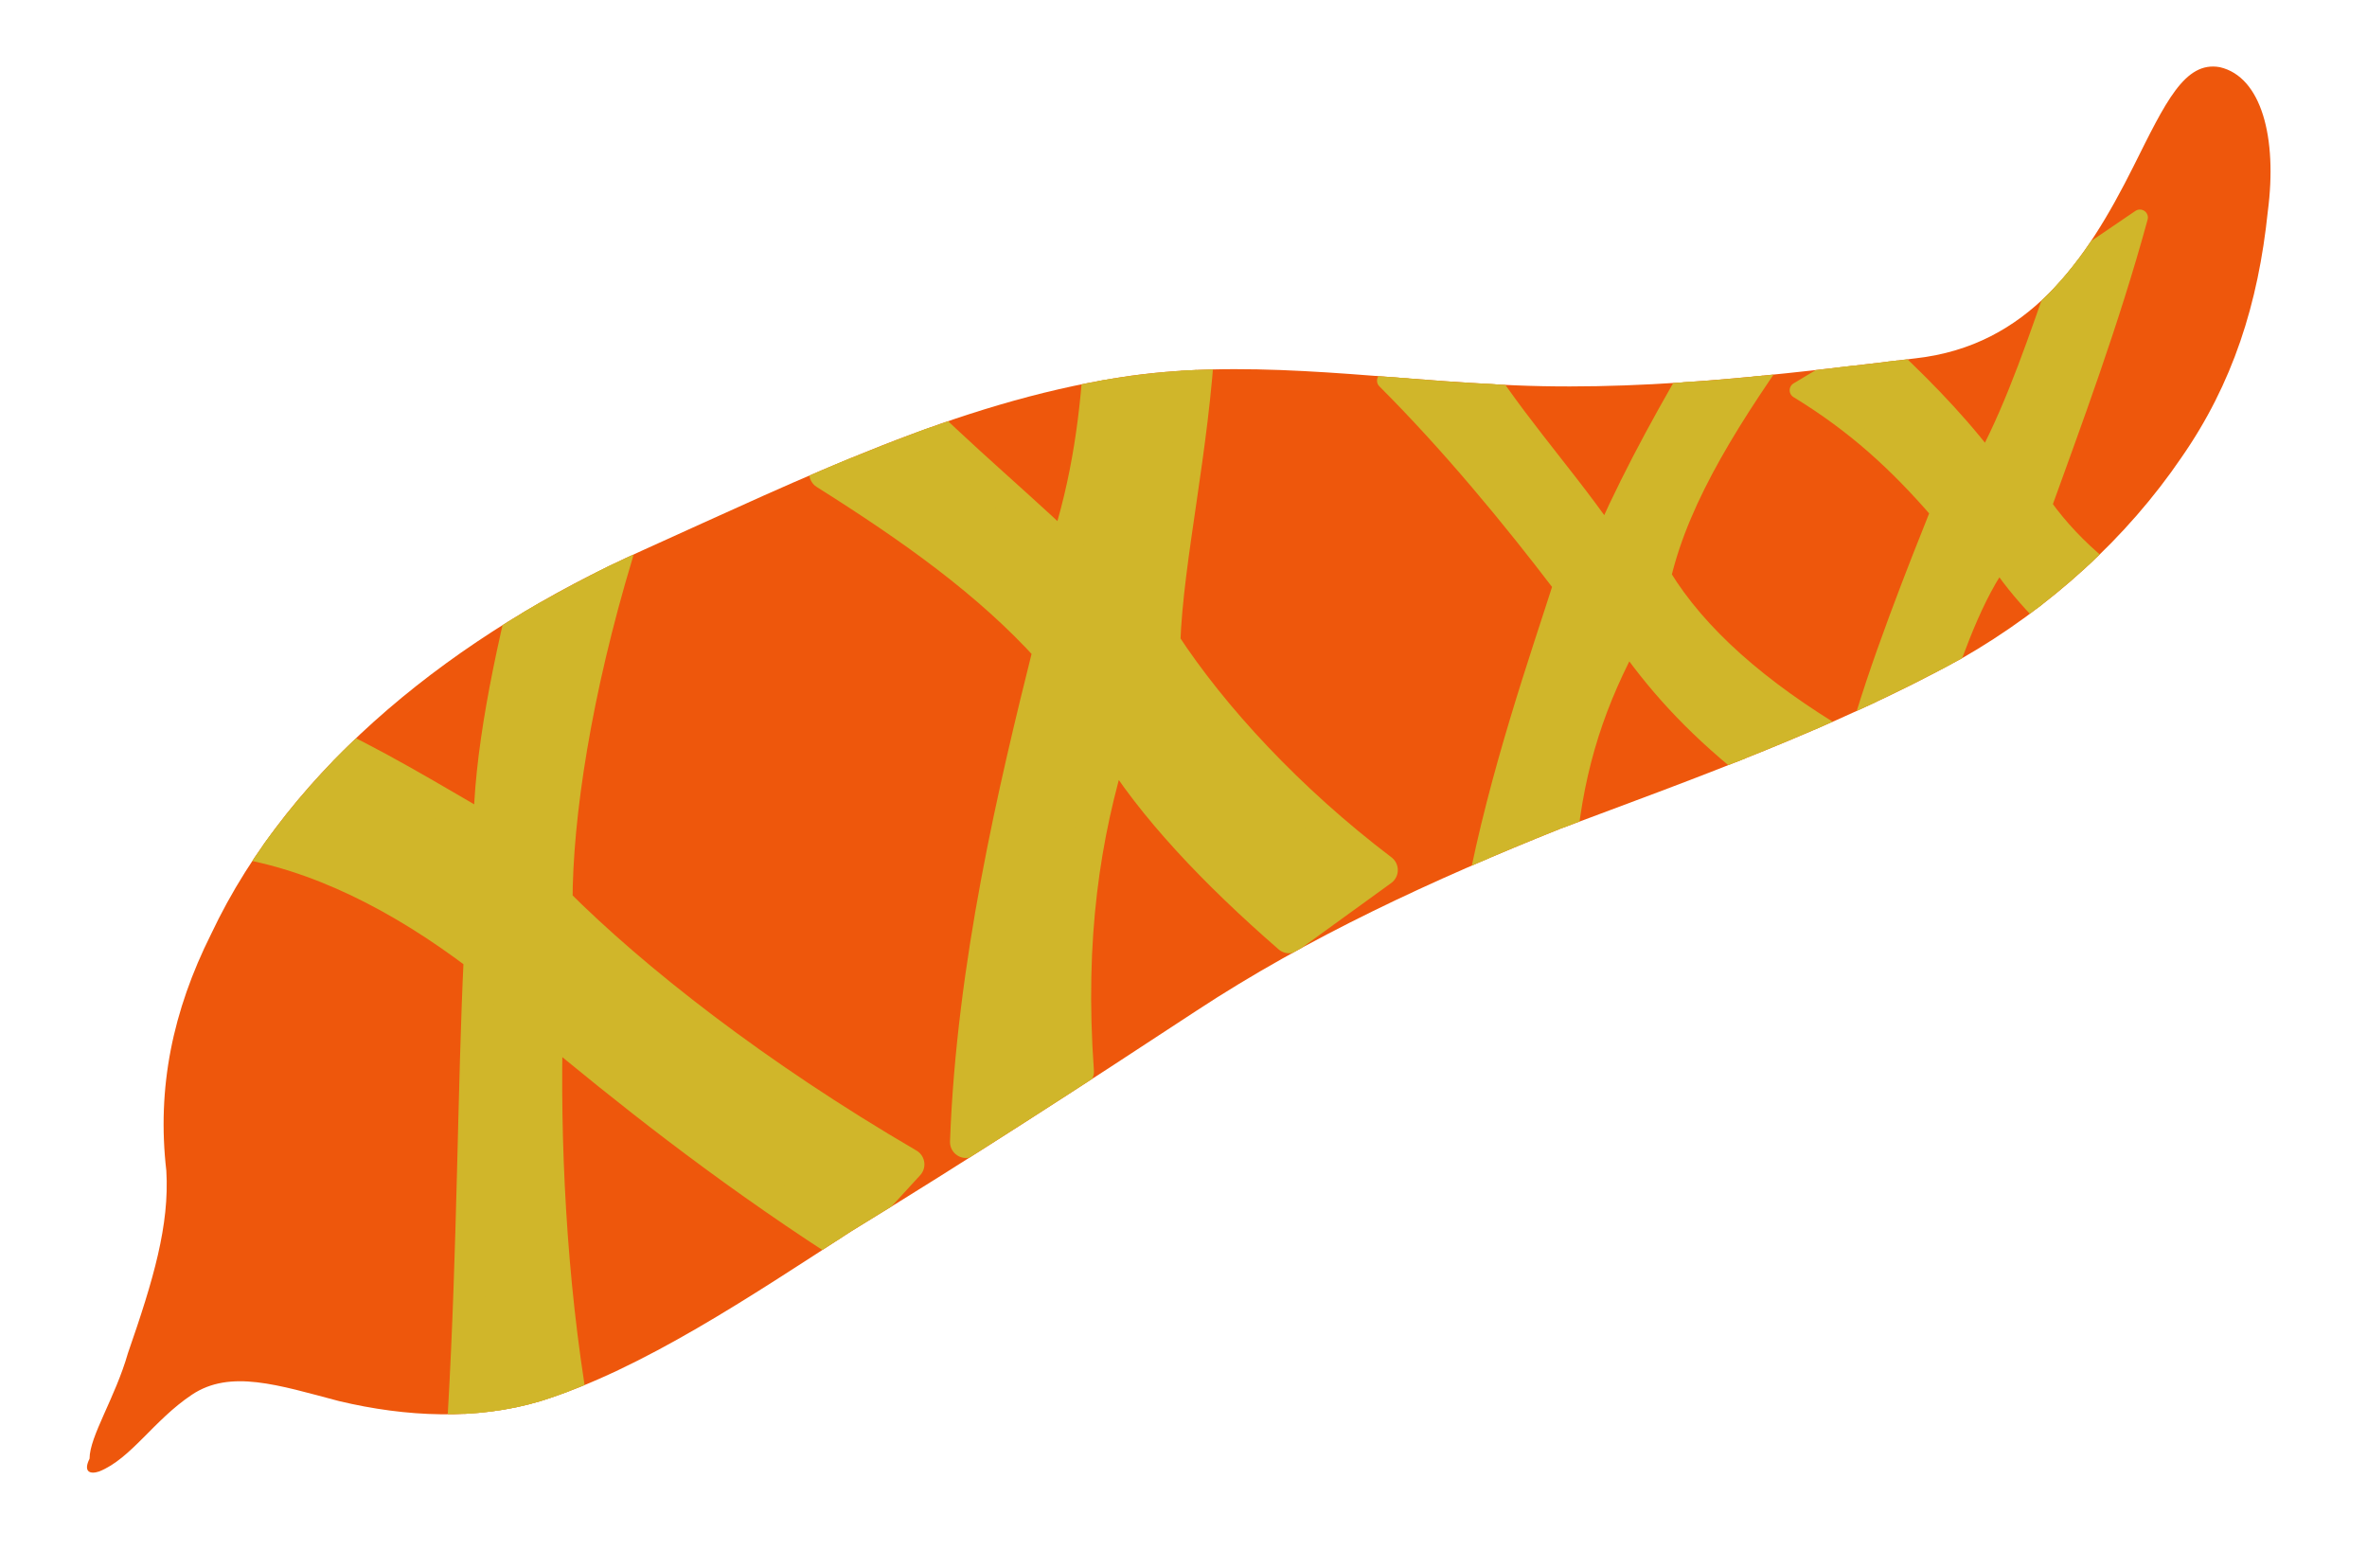
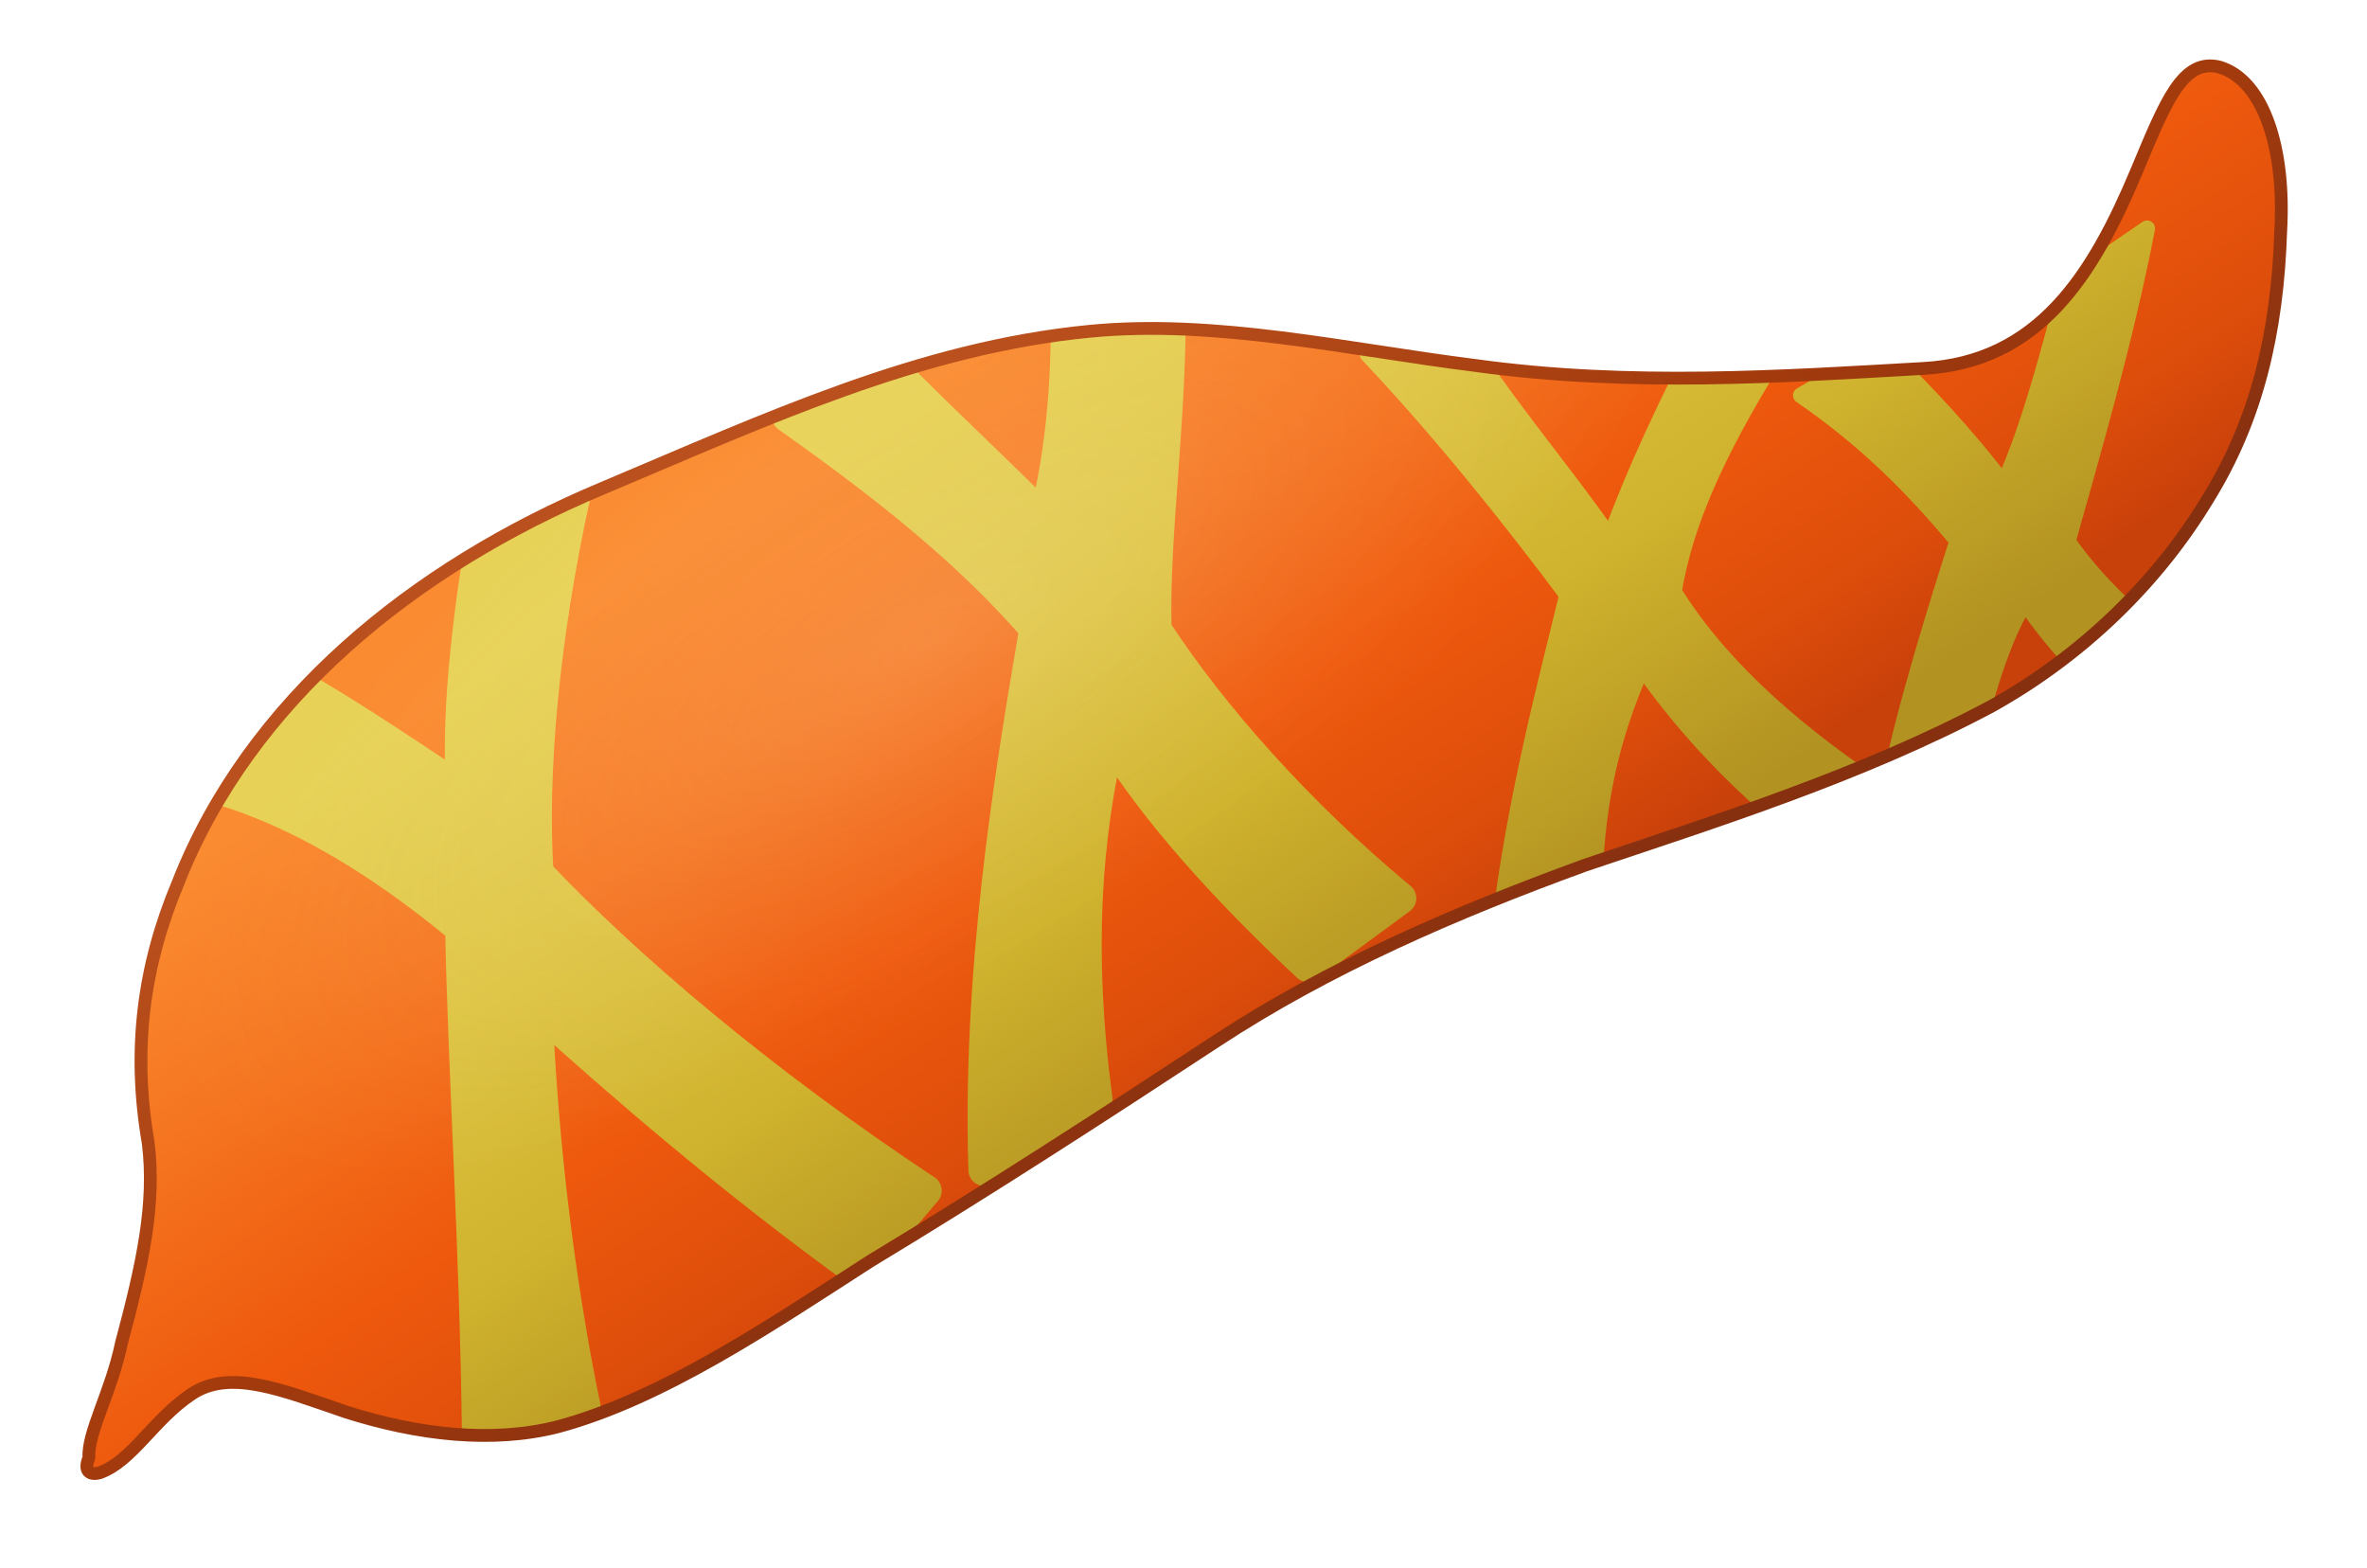
<svg xmlns="http://www.w3.org/2000/svg" width="1110" height="735" viewBox="60 10 740 490" role="img" aria-labelledby="title">
  <defs>
-     <path id="outline" d="M 88,466       C 88,459 96,447 100,433       C 108,410 113,393 112,376       C 109,350 114,326 126,302       C 151,249 203,208 261,182       C 312,159 359,136 410,128       C 448,122 487,128 525,130       C 571,133 617,127 659,122       C 694,118 712,92 727,62       C 737,42 743,29 754,31       C 767,34 772,53 769,76       C 766,105 758,130 742,153       C 725,178 701,200 673,216       C 633,238 588,254 548,269       C 508,285 469,303 434,326       C 399,349 362,373 326,395       C 295,415 261,438 229,448       C 209,454 187,453 166,448       C 147,443 132,438 120,446       C 108,454 101,466 91,470       C 88,471 86,470 88,466 Z" />
+     <linearGradient id="orange-shade" gradientUnits="userSpaceOnUse" x1="325" y1="145" x2="462" y2="353">
+       <stop offset="0" stop-color="#FA8B31" />
+       <stop offset="0.28" stop-color="#F5741F" />
+       <stop offset="0.58" stop-color="#EE590D" />
+       <stop offset="0.84" stop-color="#DD4D0B" />
+       <stop offset="1" stop-color="#C8400A" />
+     </linearGradient>
+     <linearGradient id="yellow-shade" gradientUnits="userSpaceOnUse" x1="325" y1="145" x2="462" y2="353">
+       <stop offset="0" stop-color="#E7D257" />
+       <stop offset="0.35" stop-color="#DDC341" />
+       <stop offset="0.65" stop-color="#CFB22D" />
+       <stop offset="1" stop-color="#B29221" />
+     </linearGradient>
+     <linearGradient id="edge-shade" gradientUnits="userSpaceOnUse" x1="325" y1="145" x2="462" y2="353">
+       <stop offset="0" stop-color="#B9501D" />
+       <stop offset="0.55" stop-color="#A43B0D" />
+       <stop offset="1" stop-color="#873010" />
+     </linearGradient>
+     <radialGradient id="soft-light" gradientUnits="userSpaceOnUse" cx="350" cy="210" r="270" gradientTransform="translate(350 210) rotate(-32) scale(1 0.38) translate(-350 -210)">
+       <stop offset="0" stop-color="#FFF1CD" stop-opacity="0.18" />
+       <stop offset="0.45" stop-color="#FFF1CD" stop-opacity="0.09" />
+       <stop offset="1" stop-color="#FFF1CD" stop-opacity="0" />
+     </radialGradient>
+     <path id="outline" d="M 87.805,465.703       C 87.291,457.921 94.796,445.167 97.961,429.897       C 104.658,404.914 108.651,386.382 106.354,367.408       C 101.3,338.283 104.779,311.968 115.596,286.167       C 137.91,229.081 189.409,187.318 248.298,162.671       C 300.07,140.846 347.649,118.727 400.523,113.579       C 439.916,109.699 481.239,119.233 521.219,124.247       C 569.659,130.96 617.438,127.667 661.098,125.193       C 697.493,123.316 714.453,95.732 727.974,63.481       C 736.987,41.981 742.322,27.969 754,31       C 767.848,35.29 774.484,56.78 773.028,82.13       C 772.013,114.15 765.463,141.356 750.38,165.752       C 734.395,192.297 710.852,214.993 682.676,230.725       C 642.362,252.246 596.365,266.729 555.536,280.468       C 514.781,295.319 475.221,312.466 440.221,335.466       C 405.221,358.466 368.198,382.431 332.076,404.246       C 301.049,424.205 267.097,447.278 234.287,456.046       C 213.763,461.247 190.628,458.52 168.247,451.419       C 147.963,444.465 131.872,437.805 119.88,445.818       C 107.889,453.831 101.432,466.658 91.243,470.37       C 88.172,471.262 86.002,470.003 87.805,465.703 Z" />
    <clipPath id="outline-clip">
      <use href="#outline" />
    </clipPath>
  </defs>
-   <use id="body" href="#outline" fill="#EE570C" />
-   <g id="pattern" clip-path="url(#outline-clip)" fill="#D0B62A" stroke="#D0B62A" stroke-width="5" stroke-linejoin="round">
-     <path id="x-1" stroke-width="10" d="M 227,186       C 219,217 213,247 213,270       C 194,259 176,248 158,240       L 133,273       C 159,277 185,290 210,309       C 208,350 208,400 205,452       L 239,451       C 232,410 230,366 231,330       C 255,350 285,374 322,398       L 344,374       C 296,346 258,316 234,292       C 234,265 240,226 253,183 Z" />
-     <path id="x-2" stroke-width="10" d="M 334,126       C 352,146 373,163 393,182       C 400,161 403,139 404,117       L 435,114       C 433,151 425,184 424,211       C 439,234 463,260 492,282       L 463,303       C 440,283 420,262 408,242       C 399,271 394,303 397,345       L 362,367       C 364,312 377,257 388,213       C 369,192 345,175 318,158 Z" />
-     <path id="x-3" d="M 519,117       C 532,139 548,156 562,176       C 571,156 581,138 594,116       L 622,112       C 602,140 586,165 580,190       C 591,208 610,225 637,241       L 609,253       C 591,239 579,226 569,212       C 558,233 552,253 550,279       L 521,289       C 528,252 541,215 548,193       C 532,172 513,149 493,129 Z" />
-     <path id="x-4" d="M 647,117       C 659,128 671,140 681,153       C 690,136 697,115 704,95       L 729,78       C 720,111 708,143 699,168       C 709,182 723,193 738,201       L 716,219       C 704,208 693,198 685,186       C 676,199 670,218 665,232       L 640,243       C 646,220 660,185 666,170       C 653,155 640,143 622,132 Z" />
+   <use id="body" href="#outline" fill="url(#orange-shade)" />
+   <g id="pattern" clip-path="url(#outline-clip)" fill="url(#yellow-shade)" stroke="url(#yellow-shade)" stroke-width="5" stroke-linejoin="round">
+     <path id="x-1" stroke-width="10" d="M 212.951,164.622       C 206.842,198.498 202.755,231.41 204.444,256.98       C 183.719,243.356 164.043,229.805 144.587,219.589       L 120.804,254.441       C 148.352,260.797 176.562,277.159 204.163,300.118       C 205.077,345.553 208.749,401.14 209.423,458.73       L 244.99,460.115       C 234.641,414.02 229.314,364.956 227.719,325.007       C 254.345,349.004 287.555,377.889 328.103,407.288       L 349.403,382.221       C 297.03,347.568 254.993,311.425 228.073,282.981       C 226.09,252.964 229.516,210.046 239.986,163.196 Z" />
+     <path id="x-2" stroke-width="10" d="M 320.709,105.774       C 341.046,129.331 364.308,149.773 386.668,172.364       C 392.464,149.532 393.993,125.294 393.426,100.909       L 425.701,99.85       C 426.322,140.838 420.359,176.938 421.294,206.881       C 438.706,233.553 465.774,264.221 497.789,290.809       L 468.931,312.026       C 443.353,288.102 420.846,263.287 406.798,240.171       C 399.493,271.75 396.602,306.959 402.831,353.873       L 367.757,375.761       C 365.815,314.762 375.403,254.57 383.703,206.461       C 362.244,181.719 335.838,161.057 306.287,140.175 Z" />
+     <path id="x-3" d="M 513.975,109.353       C 529.218,134.766 547.238,154.841 563.383,178.104       C 571.348,156.53 580.509,137.253 592.521,113.749       L 621.578,111.358       C 602.669,141.018 587.733,167.637 583.279,194.99       C 596.132,215.809 617.297,236.104 646.775,255.875       L 618.305,267.16       C 598.408,250.273 584.875,234.94 573.364,218.641       C 563.375,241.18 558.554,262.974 558.367,291.732       L 528.702,300.72       C 533.323,260.1 544.233,219.92 549.955,195.976       C 531.641,171.454 510.035,144.489 487.602,120.785 Z" />
+     <path id="x-4" d="M 648.152,118.753       C 661.539,131.863 674.999,146.085 686.436,161.272       C 694.622,143.034 700.418,120.201 706.287,98.48       L 731.245,81.416       C 724.234,117.443 714.005,152.138 706.406,179.27       C 717.917,195.569 733.4,208.826 749.711,218.822       L 727.972,237.218       C 714.585,224.107 702.32,212.182 693.052,198.254       C 684.573,212.045 679.678,232.728 675.465,247.925       L 650.066,258.319       C 654.667,233.189 666.773,195.306 671.961,179.07       C 657.232,161.44 642.723,147.144 623.047,133.593 Z" />
  </g>
+   <use id="light" href="#outline" fill="url(#soft-light)" />
+   <use id="edge" href="#outline" fill="none" stroke="url(#edge-shade)" stroke-width="4" stroke-linejoin="round" stroke-linecap="round" />
</svg>
